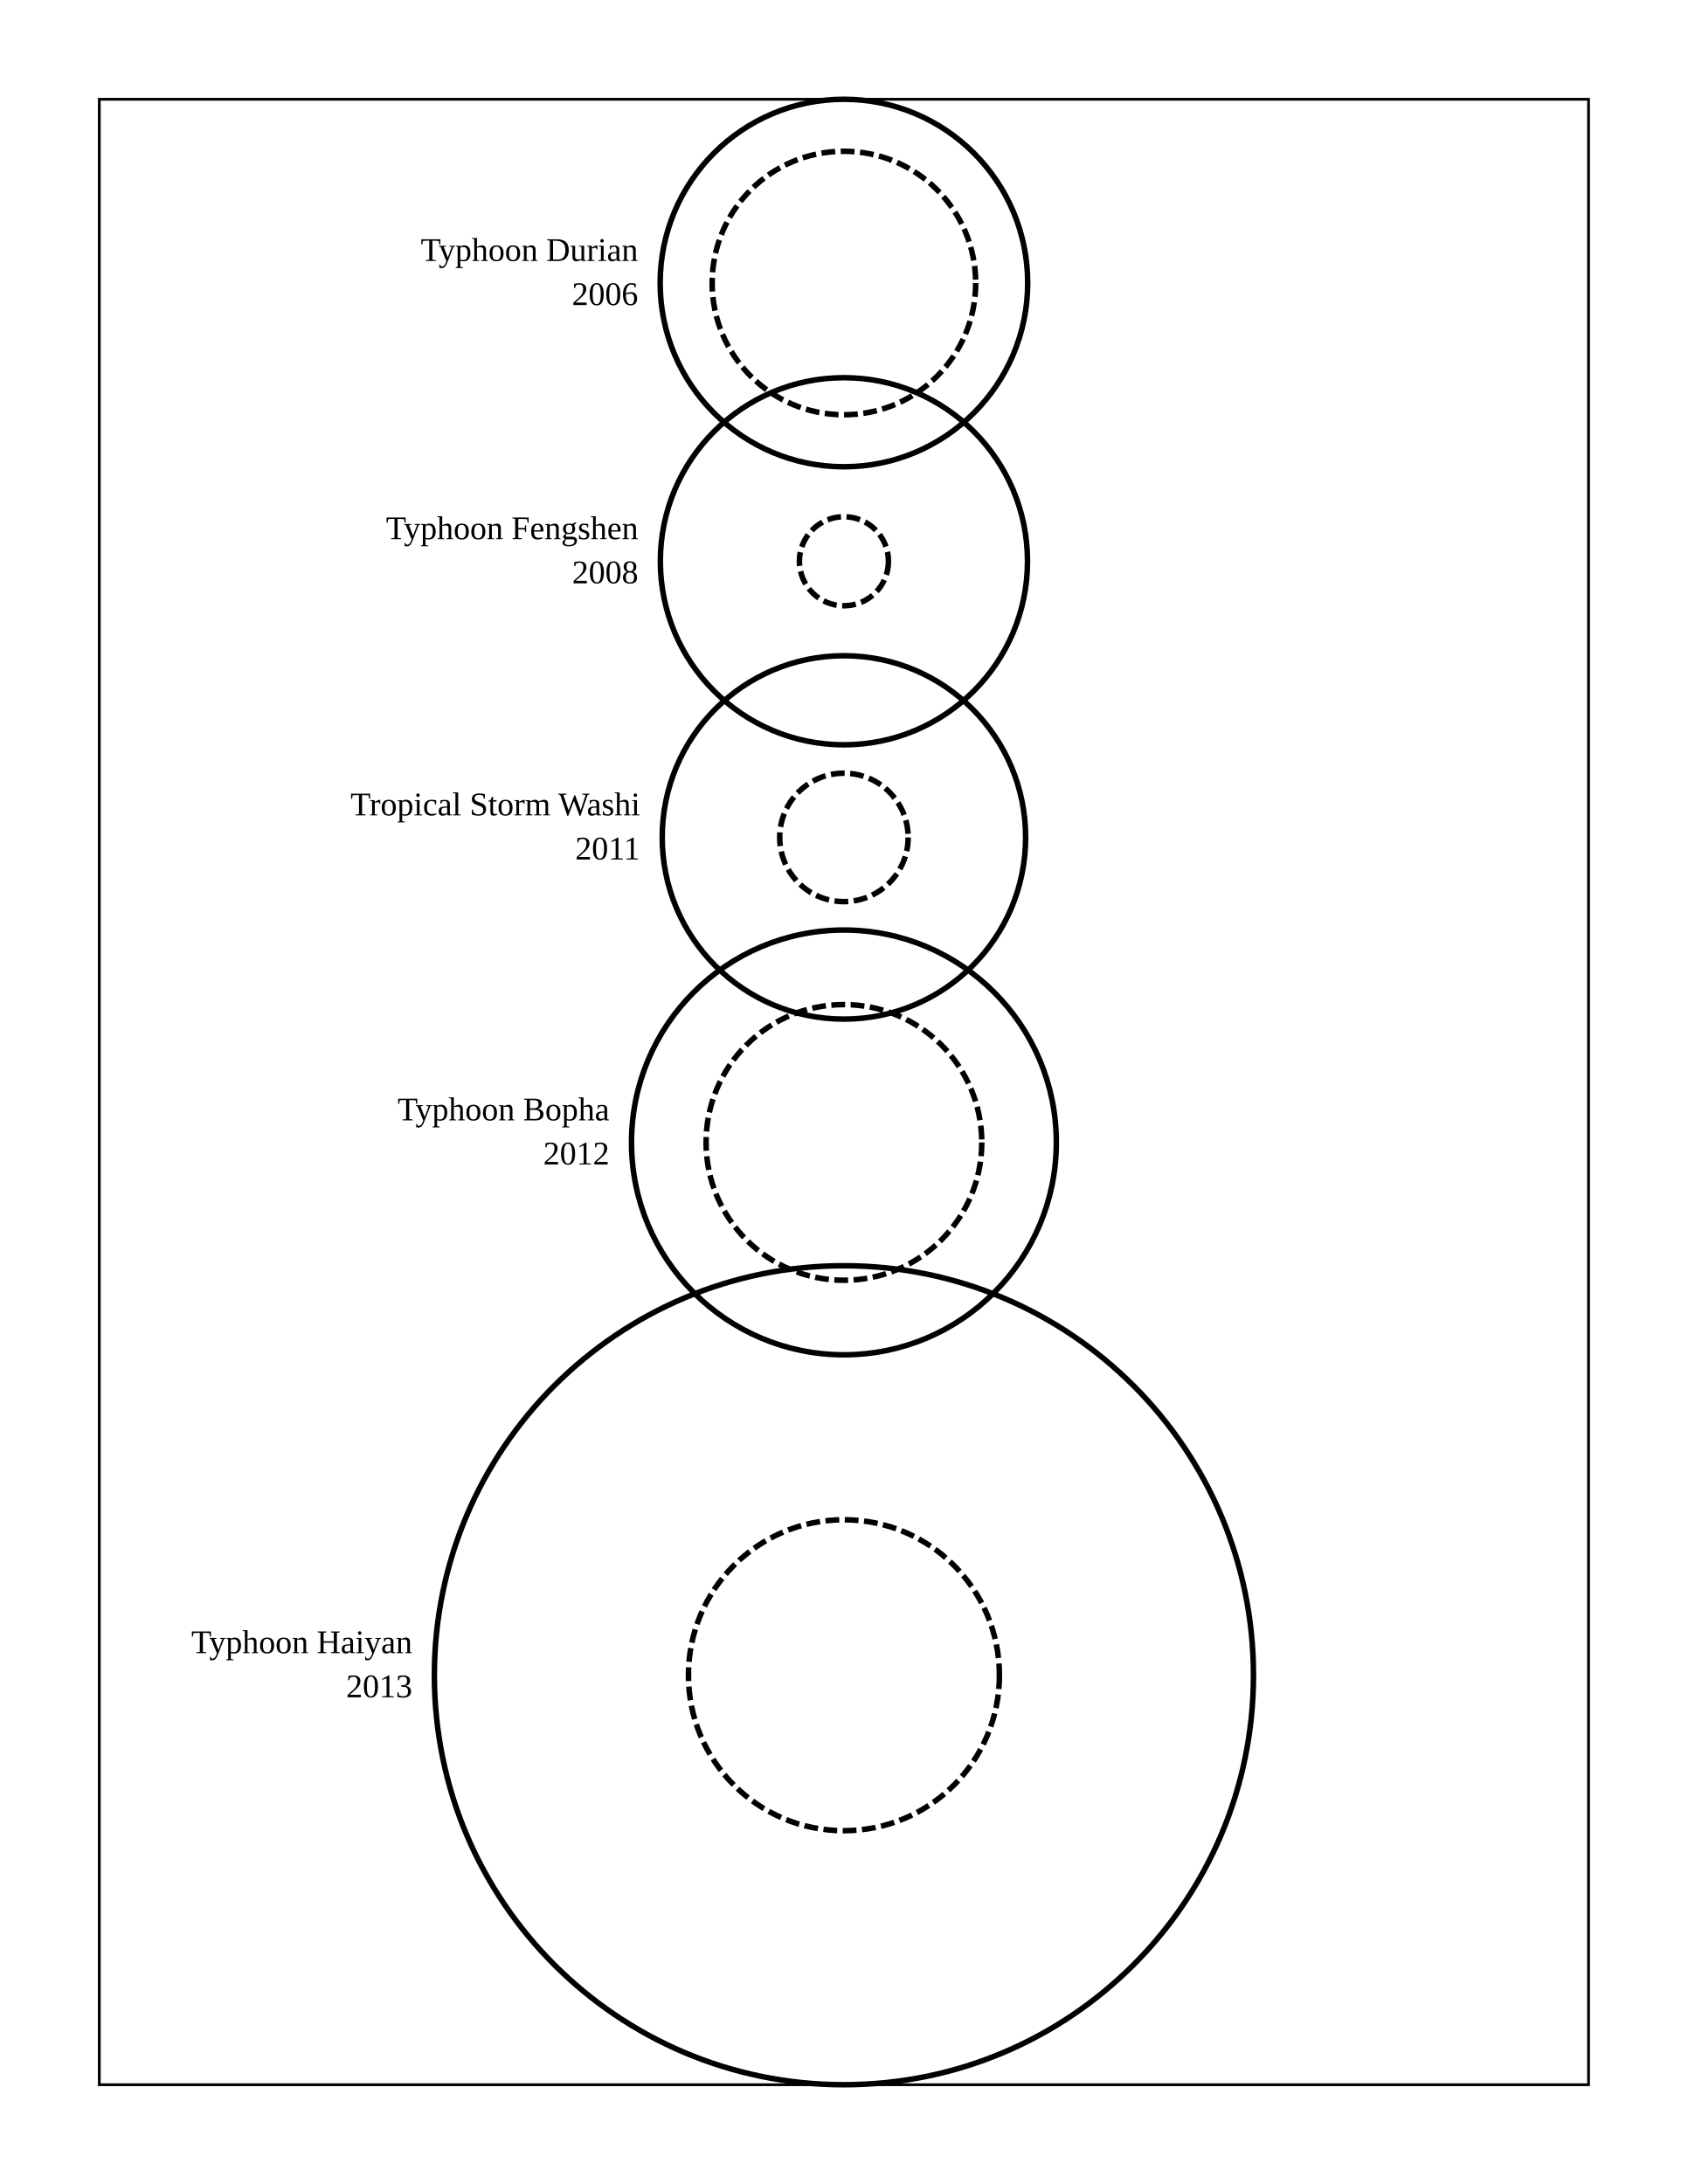
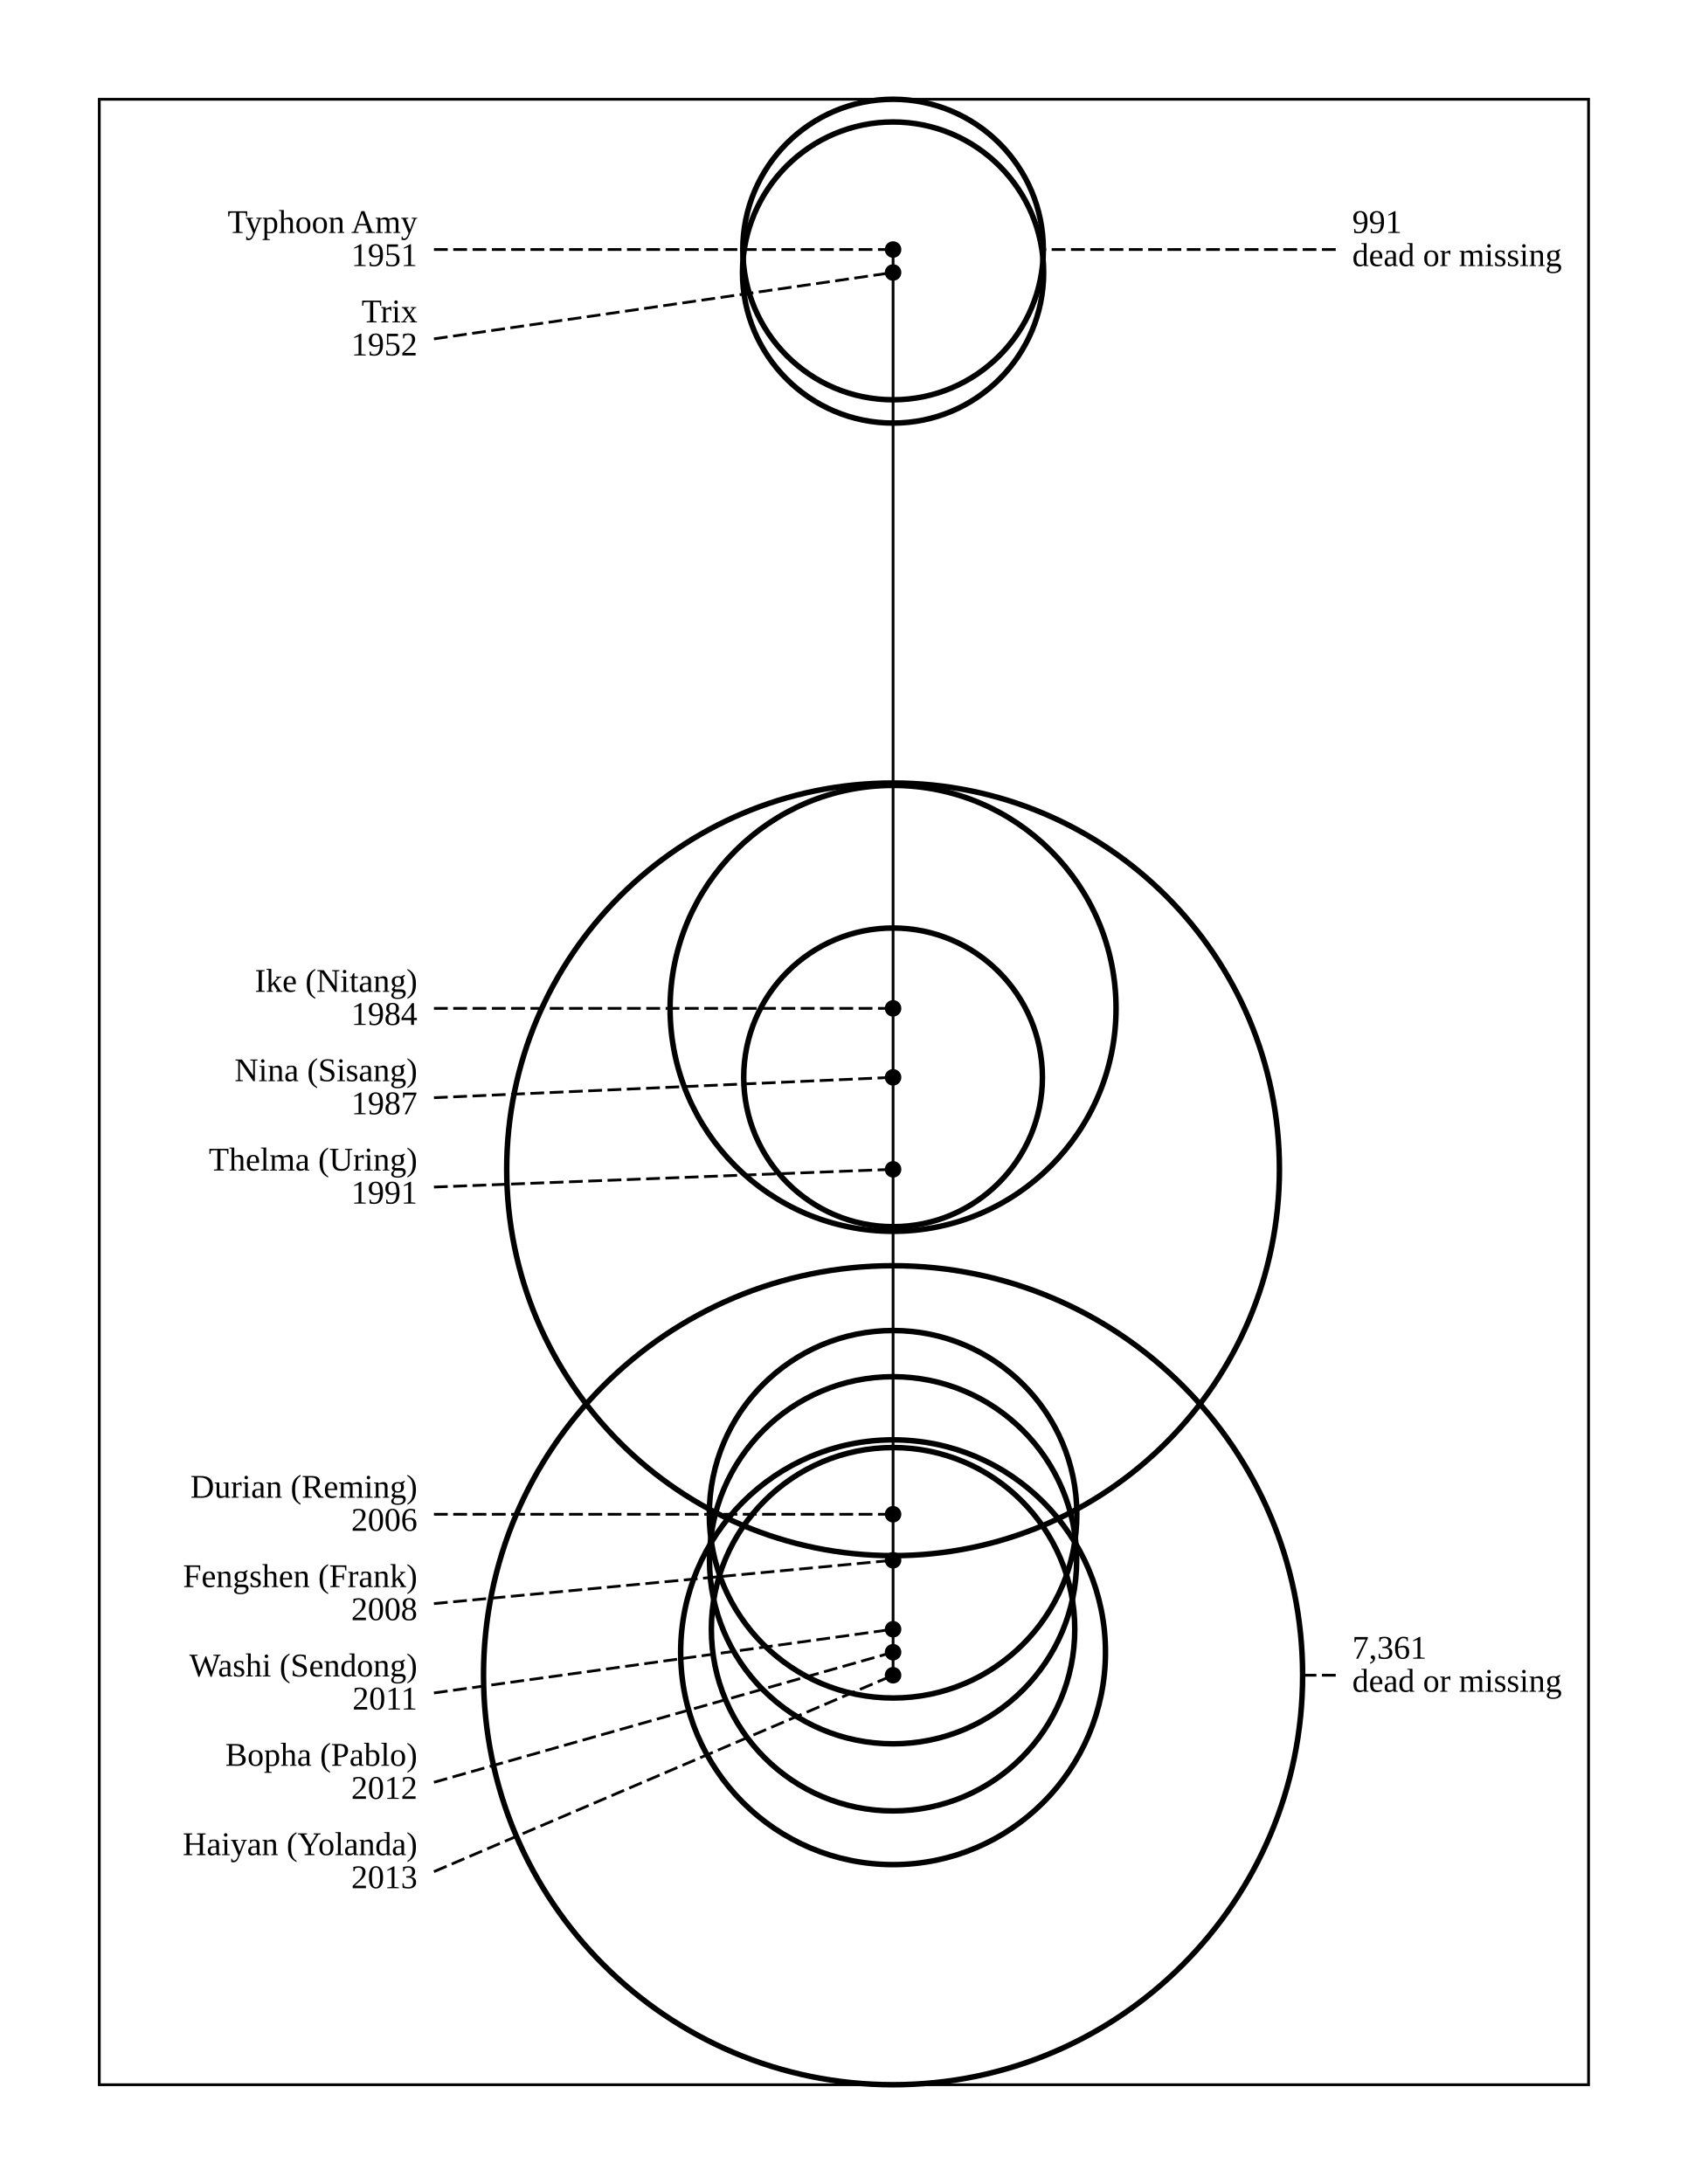
<svg xmlns="http://www.w3.org/2000/svg" baseProfile="full" height="792.0" version="1.1" width="612.0">
  <defs />
+   <g id="lines">
+     <line stroke="#000000" stroke-width="1" x1="323.82" x2="323.82" y1="90.487" y2="607.5" />
+     <line stroke="#000000" stroke-dasharray="5,2" stroke-width="1" x1="157.344" x2="323.82" y1="90.487" y2="90.487" />
+     <line stroke="#000000" stroke-dasharray="5,2" stroke-width="1" x1="484.32" x2="378.307" y1="90.487" y2="90.487" />
+     <line stroke="#000000" stroke-dasharray="5,2" stroke-width="1" x1="157.344" x2="323.82" y1="122.887" y2="98.826" />
+     <line stroke="#000000" stroke-dasharray="5,2" stroke-width="1" x1="157.344" x2="323.82" y1="365.671" y2="365.671" />
+     <line stroke="#000000" stroke-dasharray="5,2" stroke-width="1" x1="157.344" x2="323.82" y1="398.071" y2="390.688" />
+     <line stroke="#000000" stroke-dasharray="5,2" stroke-width="1" x1="157.344" x2="323.82" y1="430.471" y2="424.044" />
+     <line stroke="#000000" stroke-dasharray="5,2" stroke-width="1" x1="157.344" x2="323.82" y1="549.128" y2="549.128" />
+     <line stroke="#000000" stroke-dasharray="5,2" stroke-width="1" x1="157.344" x2="323.82" y1="581.528" y2="565.805" />
+     <line stroke="#000000" stroke-dasharray="5,2" stroke-width="1" x1="157.344" x2="323.82" y1="613.928" y2="590.822" />
+     <line stroke="#000000" stroke-dasharray="5,2" stroke-width="1" x1="157.344" x2="323.82" y1="646.328" y2="599.161" />
+     <line stroke="#000000" stroke-dasharray="5,2" stroke-width="1" x1="157.344" x2="323.82" y1="678.728" y2="607.5" />
+     <line stroke="#000000" stroke-dasharray="5,2" stroke-width="1" x1="484.32" x2="472.32" y1="607.5" y2="607.5" />
+   </g>
  <g id="circles">
-     <circle cx="306.0" cy="102.632" fill="none" r="66.632" stroke="#000000" stroke-width="2" />
-     <circle cx="306.0" cy="102.632" fill="none" r="47.779" stroke="#000000" stroke-dasharray="5,2" stroke-width="2" />
-     <circle cx="306.0" cy="203.528" fill="none" r="66.564" stroke="#000000" stroke-width="2" />
-     <circle cx="306.0" cy="203.528" fill="none" r="16.144" stroke="#000000" stroke-dasharray="5,2" stroke-width="2" />
-     <circle cx="306.0" cy="303.679" fill="none" r="65.886" stroke="#000000" stroke-width="2" />
-     <circle cx="306.0" cy="303.679" fill="none" r="23.286" stroke="#000000" stroke-dasharray="5,2" stroke-width="2" />
-     <circle cx="306.0" cy="414.282" fill="none" r="77.018" stroke="#000000" stroke-width="2" />
-     <circle cx="306.0" cy="414.282" fill="none" r="49.985" stroke="#000000" stroke-dasharray="5,2" stroke-width="2" />
-     <circle cx="306.0" cy="607.5" fill="none" r="148.5" stroke="#000000" stroke-width="2" />
-     <circle cx="306.0" cy="607.5" fill="none" r="56.379" stroke="#000000" stroke-dasharray="5,2" stroke-width="2" />
+     <circle cx="323.82" cy="90.487" fill="#000000" r="3" />
+     <circle cx="323.82" cy="90.487" fill="none" r="54.487" stroke="#000000" stroke-width="2" />
+     <circle cx="323.82" cy="98.826" fill="#000000" r="3" />
+     <circle cx="323.82" cy="98.826" fill="none" r="54.597" stroke="#000000" stroke-width="2" />
+     <circle cx="323.82" cy="365.671" fill="#000000" r="3" />
+     <circle cx="323.82" cy="365.671" fill="none" r="80.851" stroke="#000000" stroke-width="2" />
+     <circle cx="323.82" cy="390.688" fill="#000000" r="3" />
+     <circle cx="323.82" cy="390.688" fill="none" r="54.156" stroke="#000000" stroke-width="2" />
+     <circle cx="323.82" cy="424.044" fill="#000000" r="3" />
+     <circle cx="323.82" cy="424.044" fill="none" r="140.092" stroke="#000000" stroke-width="2" />
+     <circle cx="323.82" cy="549.128" fill="#000000" r="3" />
+     <circle cx="323.82" cy="549.128" fill="none" r="66.632" stroke="#000000" stroke-width="2" />
+     <circle cx="323.82" cy="565.805" fill="#000000" r="3" />
+     <circle cx="323.82" cy="565.805" fill="none" r="66.564" stroke="#000000" stroke-width="2" />
+     <circle cx="323.82" cy="590.822" fill="#000000" r="3" />
+     <circle cx="323.82" cy="590.822" fill="none" r="65.886" stroke="#000000" stroke-width="2" />
+     <circle cx="323.82" cy="599.161" fill="#000000" r="3" />
+     <circle cx="323.82" cy="599.161" fill="none" r="77.018" stroke="#000000" stroke-width="2" />
+     <circle cx="323.82" cy="607.5" fill="#000000" r="3" />
+     <circle cx="323.82" cy="607.5" fill="none" r="148.5" stroke="#000000" stroke-width="2" />
  </g>
-   <g id="lines" />
  <g id="labels">
-     <text alignment-baseline="middle" font-size="12" text-anchor="end" x="231.368" y="94.632">Typhoon Durian</text>
-     <text alignment-baseline="middle" font-size="12" text-anchor="end" x="231.368" y="110.632">2006</text>
-     <text alignment-baseline="middle" font-size="12" text-anchor="end" x="231.436" y="195.528">Typhoon Fengshen</text>
-     <text alignment-baseline="middle" font-size="12" text-anchor="end" x="231.436" y="211.528">2008</text>
-     <text alignment-baseline="middle" font-size="12" text-anchor="end" x="232.114" y="295.679">Tropical Storm Washi</text>
-     <text alignment-baseline="middle" font-size="12" text-anchor="end" x="232.114" y="311.679">2011</text>
-     <text alignment-baseline="middle" font-size="12" text-anchor="end" x="220.982" y="406.282">Typhoon Bopha</text>
-     <text alignment-baseline="middle" font-size="12" text-anchor="end" x="220.982" y="422.282">2012</text>
-     <text alignment-baseline="middle" font-size="12" text-anchor="end" x="149.5" y="599.5">Typhoon Haiyan</text>
-     <text alignment-baseline="middle" font-size="12" text-anchor="end" x="149.5" y="615.5">2013</text>
+     <text alignment-baseline="middle" font-size="12" text-anchor="end" x="151.344" y="84.487">Typhoon Amy</text>
+     <text alignment-baseline="middle" font-size="12" text-anchor="end" x="151.344" y="96.487">1951</text>
+     <text alignment-baseline="middle" font-size="12" text-anchor="start" x="490.32" y="84.487">991</text>
+     <text alignment-baseline="middle" font-size="12" text-anchor="start" x="490.32" y="96.487">dead or missing</text>
+     <text alignment-baseline="middle" font-size="12" text-anchor="end" x="151.344" y="116.887">Trix</text>
+     <text alignment-baseline="middle" font-size="12" text-anchor="end" x="151.344" y="128.887">1952</text>
+     <text alignment-baseline="middle" font-size="12" text-anchor="end" x="151.344" y="359.671">Ike (Nitang)</text>
+     <text alignment-baseline="middle" font-size="12" text-anchor="end" x="151.344" y="371.671">1984</text>
+     <text alignment-baseline="middle" font-size="12" text-anchor="end" x="151.344" y="392.071">Nina (Sisang)</text>
+     <text alignment-baseline="middle" font-size="12" text-anchor="end" x="151.344" y="404.071">1987</text>
+     <text alignment-baseline="middle" font-size="12" text-anchor="end" x="151.344" y="424.471">Thelma (Uring)</text>
+     <text alignment-baseline="middle" font-size="12" text-anchor="end" x="151.344" y="436.471">1991</text>
+     <text alignment-baseline="middle" font-size="12" text-anchor="end" x="151.344" y="543.128">Durian (Reming)</text>
+     <text alignment-baseline="middle" font-size="12" text-anchor="end" x="151.344" y="555.128">2006</text>
+     <text alignment-baseline="middle" font-size="12" text-anchor="end" x="151.344" y="575.528">Fengshen (Frank)</text>
+     <text alignment-baseline="middle" font-size="12" text-anchor="end" x="151.344" y="587.528">2008</text>
+     <text alignment-baseline="middle" font-size="12" text-anchor="end" x="151.344" y="607.928">Washi (Sendong)</text>
+     <text alignment-baseline="middle" font-size="12" text-anchor="end" x="151.344" y="619.928">2011</text>
+     <text alignment-baseline="middle" font-size="12" text-anchor="end" x="151.344" y="640.328">Bopha (Pablo)</text>
+     <text alignment-baseline="middle" font-size="12" text-anchor="end" x="151.344" y="652.328">2012</text>
+     <text alignment-baseline="middle" font-size="12" text-anchor="end" x="151.344" y="672.728">Haiyan (Yolanda)</text>
+     <text alignment-baseline="middle" font-size="12" text-anchor="end" x="151.344" y="684.728">2013</text>
+     <text alignment-baseline="middle" font-size="12" text-anchor="start" x="490.32" y="601.5">7,361</text>
+     <text alignment-baseline="middle" font-size="12" text-anchor="start" x="490.32" y="613.5">dead or missing</text>
  </g>
  <rect fill="none" height="720.0" stroke="#000000" stroke-width="1" width="540.0" x="36.0" y="36.0" />
</svg>
